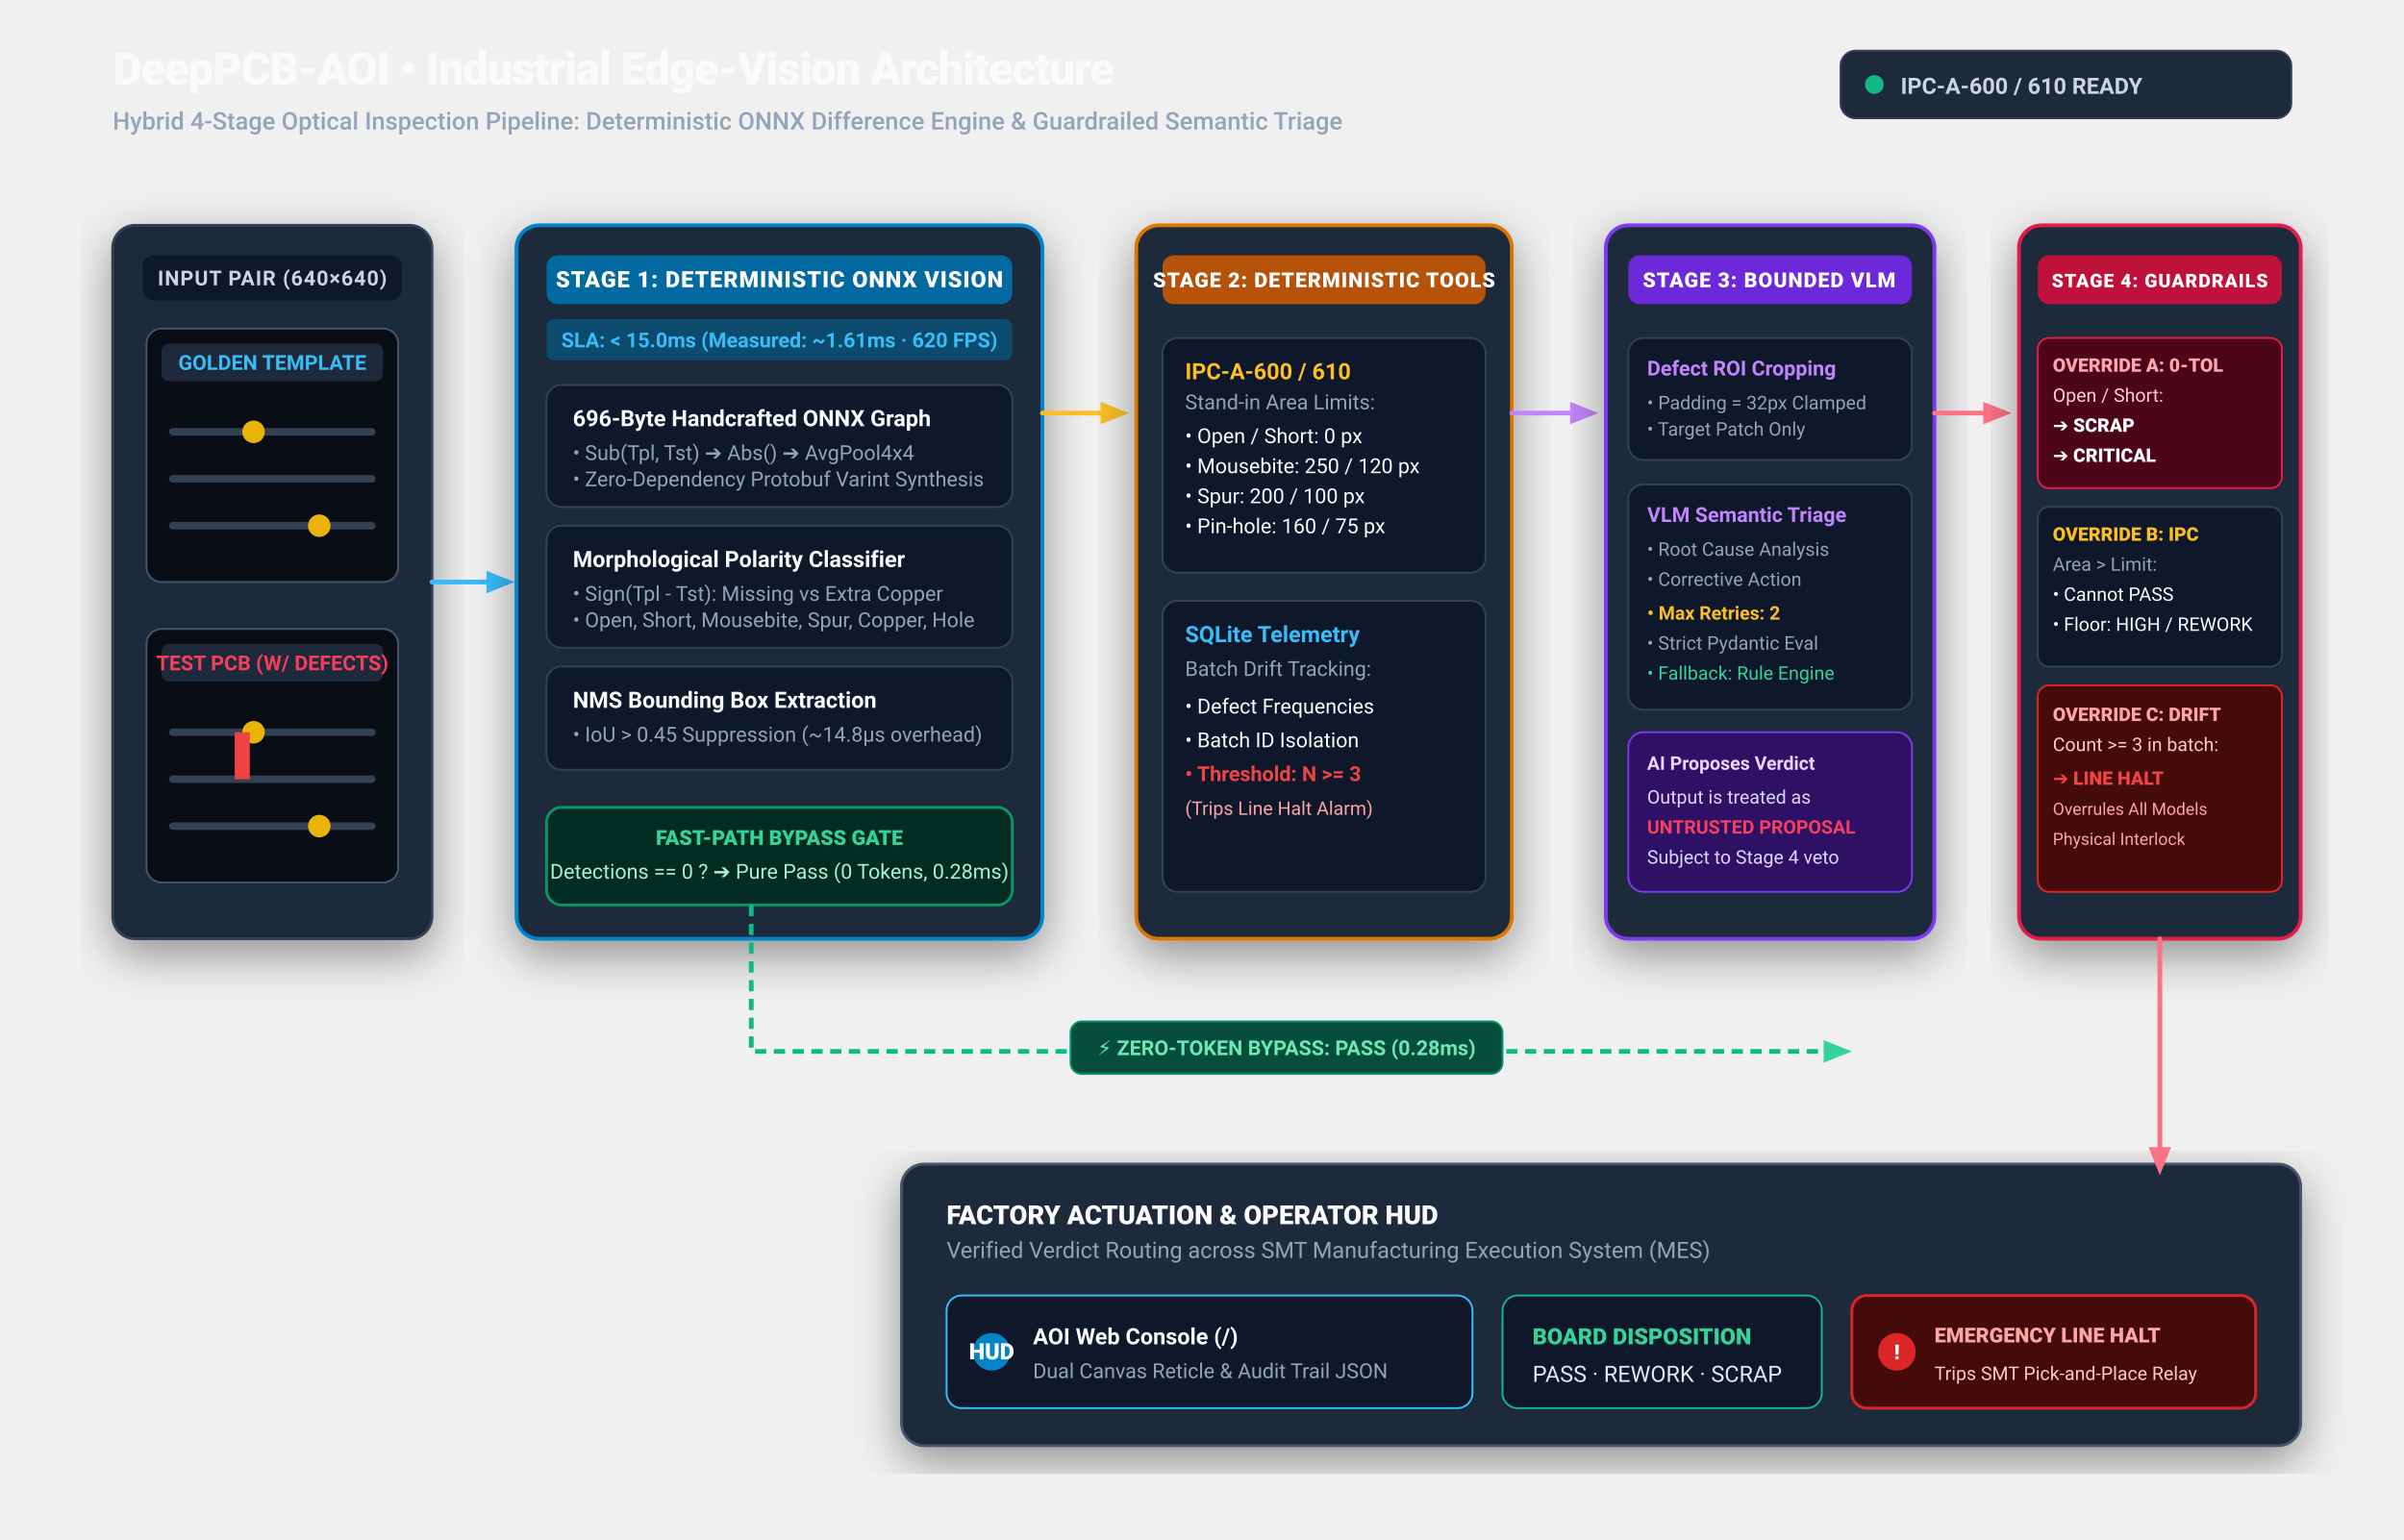
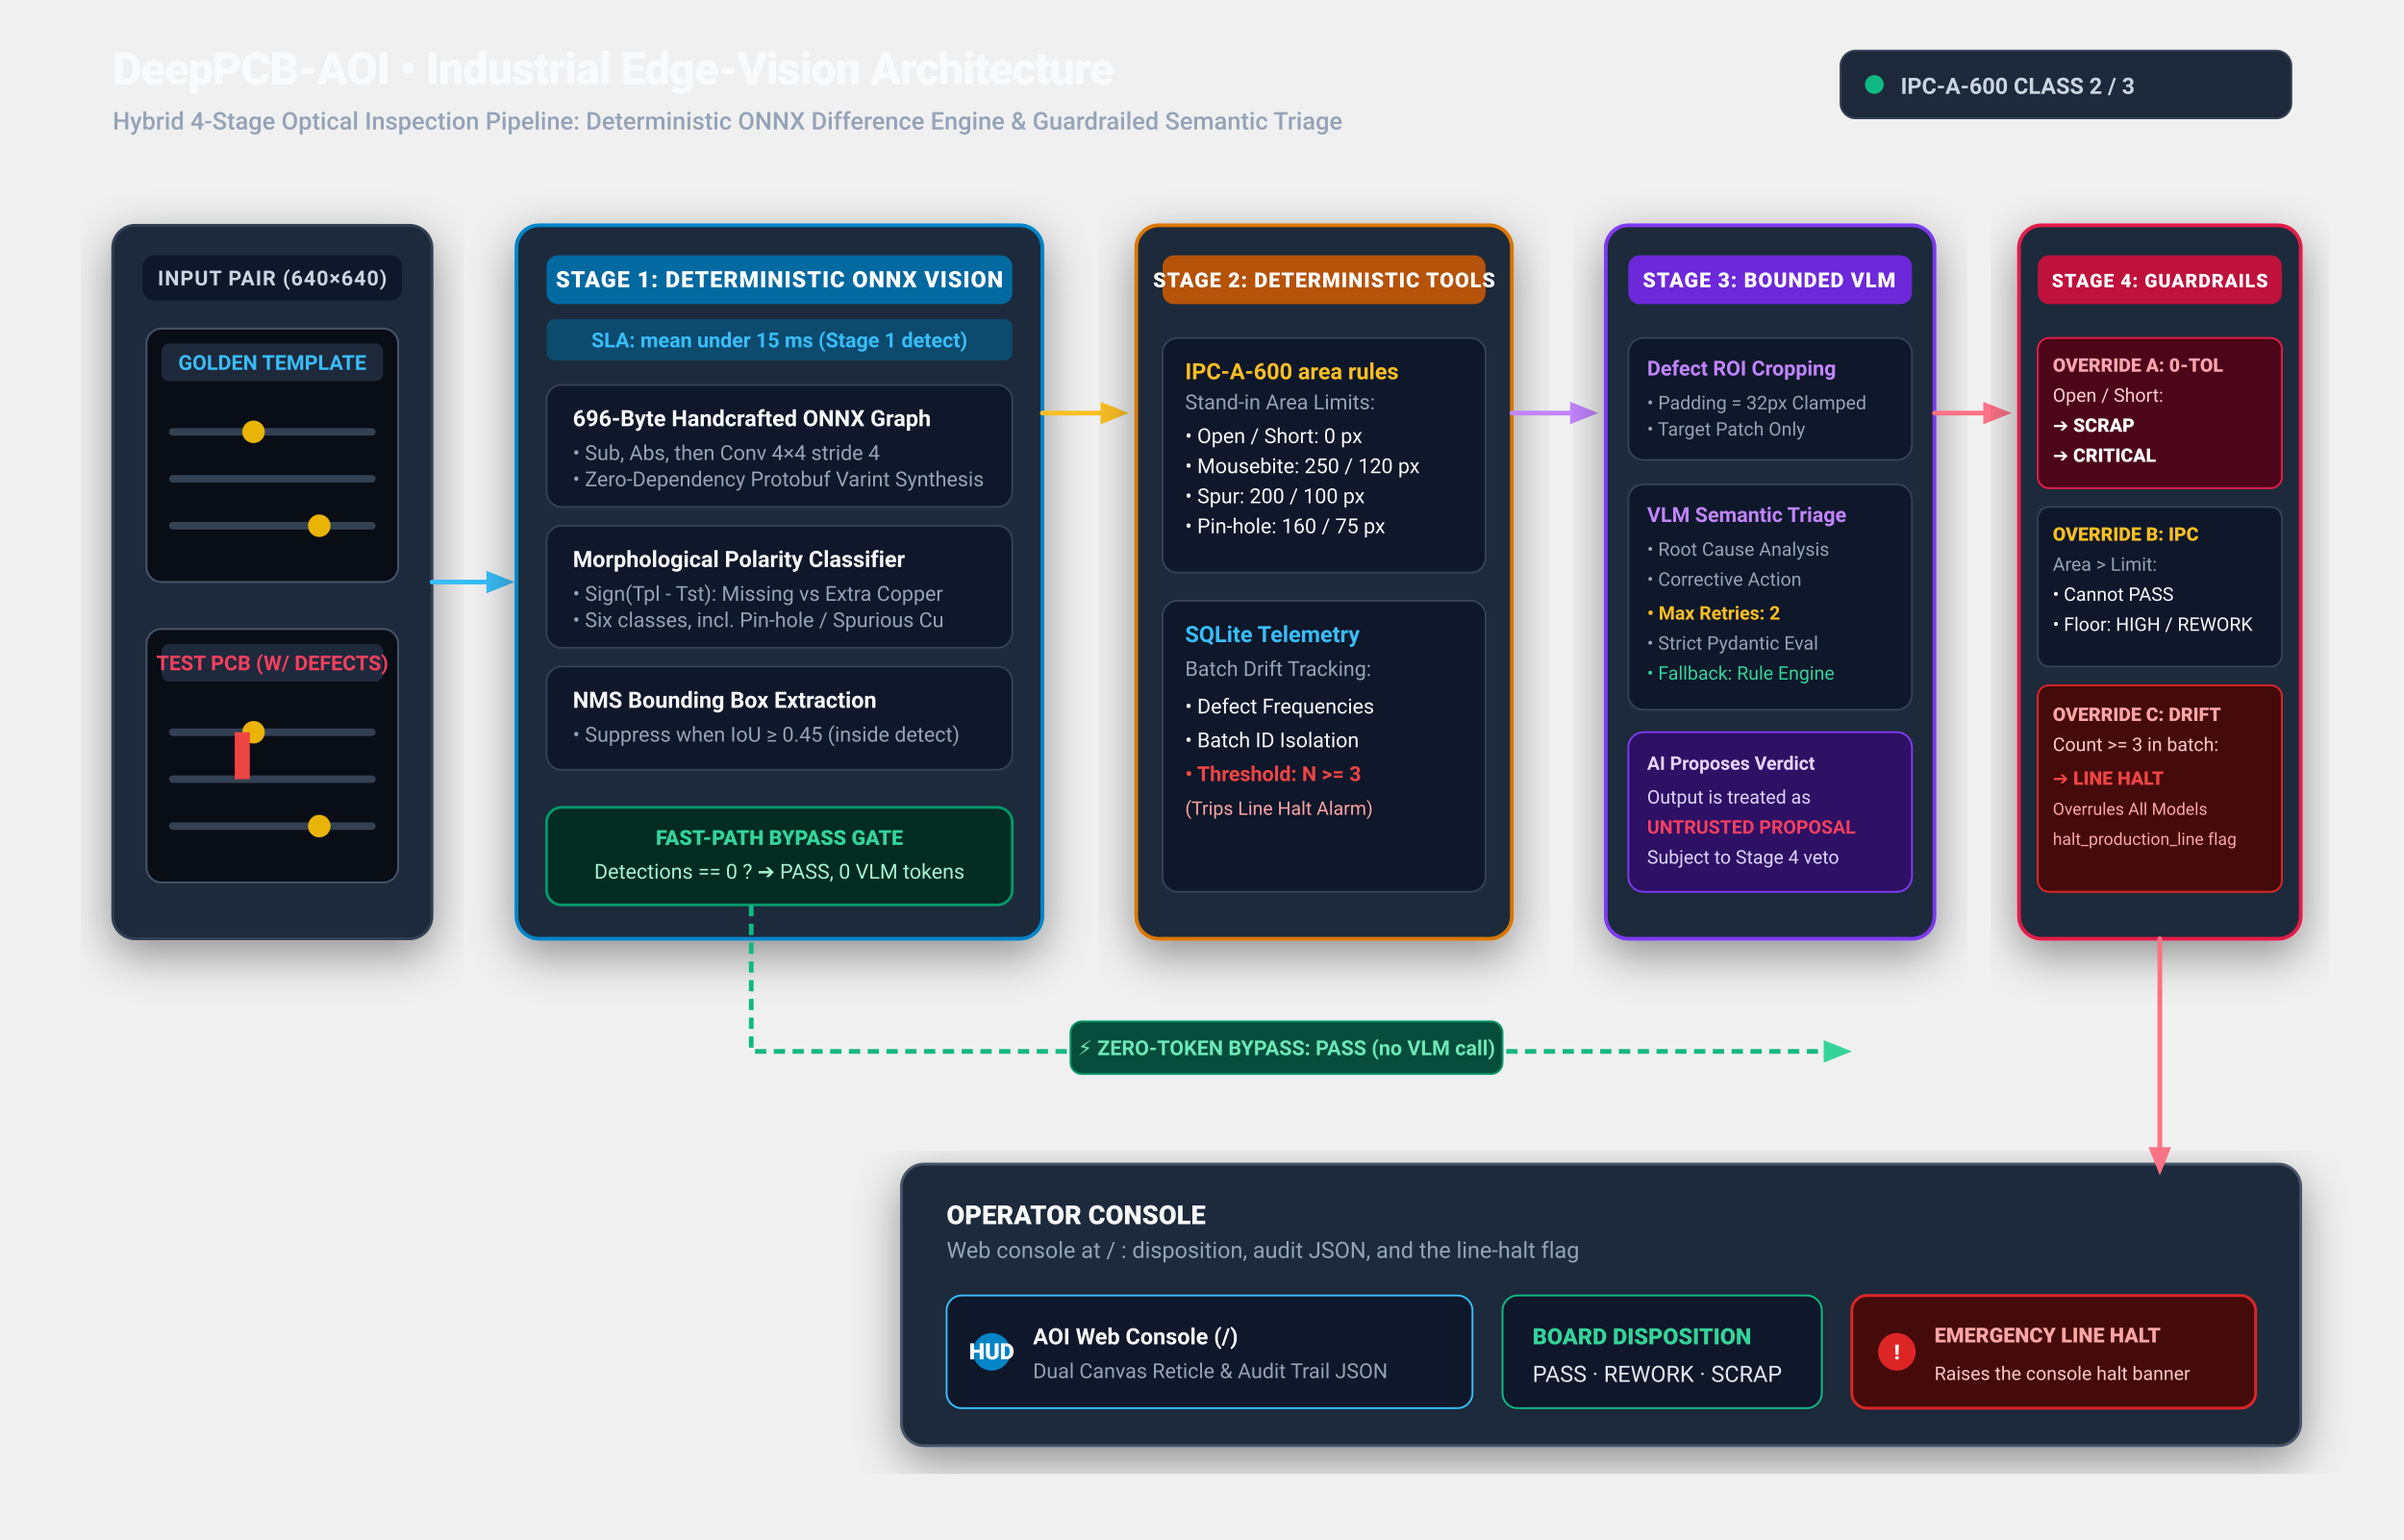
<svg xmlns="http://www.w3.org/2000/svg" viewBox="0 0 1280 820" width="100%" height="100%" style="background: #0f172a; font-family: -apple-system, BlinkMacSystemFont, 'Segoe UI', Roboto, Helvetica, Arial, sans-serif;">
  <defs>
    <linearGradient id="stage1-grad" x1="0%" y1="0%" x2="100%" y2="100%">
      <stop offset="0%" stop-color="#1e293b" />
      <stop offset="100%" stop-color="#0f172a" />
    </linearGradient>
    <linearGradient id="fastpath-grad" x1="0%" y1="0%" x2="100%" y2="0%">
      <stop offset="0%" stop-color="#059669" />
      <stop offset="100%" stop-color="#10b981" />
    </linearGradient>
    <linearGradient id="halt-grad" x1="0%" y1="0%" x2="100%" y2="0%">
      <stop offset="0%" stop-color="#dc2626" />
      <stop offset="100%" stop-color="#ef4444" />
    </linearGradient>
    <filter id="card-glow" x="-10%" y="-10%" width="120%" height="120%">
      <feDropShadow dx="0" dy="8" stdDeviation="12" flood-color="#000000" flood-opacity="0.4" />
    </filter>
    <marker id="arrow-blue" viewBox="0 0 10 10" refX="6" refY="5" markerWidth="6" markerHeight="6" orient="auto-start-reverse">
      <path d="M 0 1 L 10 5 L 0 9 z" fill="#38bdf8" />
    </marker>
    <marker id="arrow-green" viewBox="0 0 10 10" refX="6" refY="5" markerWidth="6" markerHeight="6" orient="auto-start-reverse">
      <path d="M 0 1 L 10 5 L 0 9 z" fill="#34d399" />
    </marker>
    <marker id="arrow-amber" viewBox="0 0 10 10" refX="6" refY="5" markerWidth="6" markerHeight="6" orient="auto-start-reverse">
      <path d="M 0 1 L 10 5 L 0 9 z" fill="#fbbf24" />
    </marker>
    <marker id="arrow-purple" viewBox="0 0 10 10" refX="6" refY="5" markerWidth="6" markerHeight="6" orient="auto-start-reverse">
      <path d="M 0 1 L 10 5 L 0 9 z" fill="#c084fc" />
    </marker>
    <marker id="arrow-rose" viewBox="0 0 10 10" refX="6" refY="5" markerWidth="6" markerHeight="6" orient="auto-start-reverse">
      <path d="M 0 1 L 10 5 L 0 9 z" fill="#fb7185" />
    </marker>
  </defs>
  <g transform="translate(60, 45)">
    <text x="0" y="0" fill="#f8fafc" font-size="24" font-weight="800" letter-spacing="-0.5">DeepPCB-AOI • Industrial Edge-Vision Architecture</text>
    <text x="0" y="24" fill="#94a3b8" font-size="13" font-weight="500">Hybrid 4-Stage Optical Inspection Pipeline: Deterministic ONNX Difference Engine &amp; Guardrailed Semantic Triage</text>
    <rect x="920" y="-18" width="240" height="36" rx="8" fill="#1e293b" stroke="#334155" stroke-width="1" />
    <circle cx="938" cy="0" r="5" fill="#10b981" />
-     <text x="952" y="5" fill="#cbd5e1" font-size="12" font-weight="600">IPC-A-600 / 610 READY</text>
+     <text x="952" y="5" fill="#cbd5e1" font-size="12" font-weight="600">IPC-A-600 CLASS 2 / 3</text>
  </g>
  <g transform="translate(60, 120)">
    <rect width="170" height="380" rx="12" fill="#1e293b" stroke="#334155" stroke-width="1.5" filter="url(#card-glow)" />
    <rect x="16" y="16" width="138" height="24" rx="6" fill="#0f172a" />
    <text x="85" y="32" fill="#cbd5e1" font-size="11" font-weight="700" text-anchor="middle" letter-spacing="0.5">INPUT PAIR (640×640)</text>
    <rect x="18" y="55" width="134" height="135" rx="8" fill="#090d16" stroke="#475569" stroke-width="1" />
    <rect x="26" y="63" width="118" height="20" rx="4" fill="#1e293b" />
    <text x="85" y="77" fill="#38bdf8" font-size="11" font-weight="700" text-anchor="middle">GOLDEN TEMPLATE</text>
    <path d="M 32 110 H 138 M 32 135 H 138 M 32 160 H 138" stroke="#334155" stroke-width="4" stroke-linecap="round" />
    <circle cx="75" cy="110" r="6" fill="#eab308" />
    <circle cx="110" cy="160" r="6" fill="#eab308" />
    <rect x="18" y="215" width="134" height="135" rx="8" fill="#090d16" stroke="#475569" stroke-width="1" />
    <rect x="26" y="223" width="118" height="20" rx="4" fill="#1e293b" />
    <text x="85" y="237" fill="#f43f5e" font-size="11" font-weight="700" text-anchor="middle">TEST PCB (W/ DEFECTS)</text>
    <path d="M 32 270 H 138 M 32 295 H 138 M 32 320 H 138" stroke="#334155" stroke-width="4" stroke-linecap="round" />
    <circle cx="75" cy="270" r="6" fill="#eab308" />
    <rect x="65" y="270" width="8" height="25" fill="#ef4444" />
    <circle cx="110" cy="320" r="6" fill="#eab308" />
  </g>
  <path d="M 230 310 L 268 310" stroke="#38bdf8" stroke-width="2.5" stroke-linecap="round" marker-end="url(#arrow-blue)" />
  <g transform="translate(275, 120)">
    <rect width="280" height="380" rx="12" fill="#1e293b" stroke="#0284c7" stroke-width="2" filter="url(#card-glow)" />
    <rect x="16" y="16" width="248" height="26" rx="6" fill="#0369a1" />
    <text x="140" y="33" fill="#ffffff" font-size="12" font-weight="800" text-anchor="middle" letter-spacing="0.5">STAGE 1: DETERMINISTIC ONNX VISION</text>
    <rect x="16" y="50" width="248" height="22" rx="4" fill="#0c4a6e" />
-     <text x="140" y="65" fill="#38bdf8" font-size="11" font-weight="700" text-anchor="middle">SLA: &lt; 15.0ms (Measured: ~1.61ms · 620 FPS)</text>
+     <text x="140" y="65" fill="#38bdf8" font-size="11" font-weight="700" text-anchor="middle">SLA: mean under 15 ms (Stage 1 detect)</text>
    <g transform="translate(16, 85)">
      <rect width="248" height="65" rx="8" fill="#0f172a" stroke="#334155" stroke-width="1" />
      <text x="14" y="22" fill="#f8fafc" font-size="12" font-weight="700">696-Byte Handcrafted ONNX Graph</text>
-       <text x="14" y="40" fill="#94a3b8" font-size="11">• Sub(Tpl, Tst) ➔ Abs() ➔ AvgPool4x4</text>
+       <text x="14" y="40" fill="#94a3b8" font-size="11">• Sub, Abs, then Conv 4×4 stride 4</text>
      <text x="14" y="54" fill="#94a3b8" font-size="11">• Zero-Dependency Protobuf Varint Synthesis</text>
      <rect y="75" width="248" height="65" rx="8" fill="#0f172a" stroke="#334155" stroke-width="1" />
      <text x="14" y="97" fill="#f8fafc" font-size="12" font-weight="700">Morphological Polarity Classifier</text>
      <text x="14" y="115" fill="#94a3b8" font-size="11">• Sign(Tpl - Tst): Missing vs Extra Copper</text>
-       <text x="14" y="129" fill="#94a3b8" font-size="11">• Open, Short, Mousebite, Spur, Copper, Hole</text>
+       <text x="14" y="129" fill="#94a3b8" font-size="11">• Six classes, incl. Pin-hole / Spurious Cu</text>
      <rect y="150" width="248" height="55" rx="8" fill="#0f172a" stroke="#334155" stroke-width="1" />
      <text x="14" y="172" fill="#f8fafc" font-size="12" font-weight="700">NMS Bounding Box Extraction</text>
-       <text x="14" y="190" fill="#94a3b8" font-size="11">• IoU &gt; 0.45 Suppression (~14.8µs overhead)</text>
+       <text x="14" y="190" fill="#94a3b8" font-size="11">• Suppress when IoU ≥ 0.45 (inside detect)</text>
    </g>
    <rect x="16" y="310" width="248" height="52" rx="8" fill="#022c22" stroke="#059669" stroke-width="1.5" />
    <text x="140" y="330" fill="#34d399" font-size="11" font-weight="800" text-anchor="middle">FAST-PATH BYPASS GATE</text>
-     <text x="140" y="348" fill="#a7f3d0" font-size="11" text-anchor="middle">Detections == 0 ? ➔ Pure Pass (0 Tokens, 0.28ms)</text>
+     <text x="140" y="348" fill="#a7f3d0" font-size="11" text-anchor="middle">Detections == 0 ? ➔ PASS, 0 VLM tokens</text>
  </g>
  <path d="M 400 482 L 400 560 L 980 560" fill="none" stroke="#10b981" stroke-width="2.5" stroke-dasharray="6 4" marker-end="url(#arrow-green)" />
  <rect x="570" y="544" width="230" height="28" rx="6" fill="#064e3b" stroke="#059669" stroke-width="1" />
-   <text x="685" y="562" fill="#6ee7b7" font-size="11" font-weight="700" text-anchor="middle">⚡ ZERO-TOKEN BYPASS: PASS (0.28ms)</text>
+   <text x="685" y="562" fill="#6ee7b7" font-size="11" font-weight="700" text-anchor="middle">⚡ ZERO-TOKEN BYPASS: PASS (no VLM call)</text>
  <path d="M 555 220 L 595 220" stroke="#fbbf24" stroke-width="2.5" stroke-linecap="round" marker-end="url(#arrow-amber)" />
  <g transform="translate(605, 120)">
    <rect width="200" height="380" rx="12" fill="#1e293b" stroke="#d97706" stroke-width="2" filter="url(#card-glow)" />
    <rect x="14" y="16" width="172" height="26" rx="6" fill="#b45309" />
    <text x="100" y="33" fill="#ffffff" font-size="11" font-weight="800" text-anchor="middle" letter-spacing="0.5">STAGE 2: DETERMINISTIC TOOLS</text>
    <g transform="translate(14, 60)">
      <rect width="172" height="125" rx="8" fill="#0f172a" stroke="#334155" stroke-width="1" />
-       <text x="12" y="22" fill="#fbbf24" font-size="12" font-weight="700">IPC-A-600 / 610</text>
+       <text x="12" y="22" fill="#fbbf24" font-size="12" font-weight="700">IPC-A-600 area rules</text>
      <text x="12" y="38" fill="#94a3b8" font-size="11">Stand-in Area Limits:</text>
      <text x="12" y="56" fill="#f8fafc" font-size="11">• Open / Short: 0 px</text>
      <text x="12" y="72" fill="#f8fafc" font-size="11">• Mousebite: 250 / 120 px</text>
      <text x="12" y="88" fill="#f8fafc" font-size="11">• Spur: 200 / 100 px</text>
      <text x="12" y="104" fill="#f8fafc" font-size="11">• Pin-hole: 160 / 75 px</text>
      <rect y="140" width="172" height="155" rx="8" fill="#0f172a" stroke="#334155" stroke-width="1" />
      <text x="12" y="162" fill="#38bdf8" font-size="12" font-weight="700">SQLite Telemetry</text>
      <text x="12" y="180" fill="#94a3b8" font-size="11">Batch Drift Tracking:</text>
      <text x="12" y="200" fill="#f8fafc" font-size="11">• Defect Frequencies</text>
      <text x="12" y="218" fill="#f8fafc" font-size="11">• Batch ID Isolation</text>
      <text x="12" y="236" fill="#ef4444" font-size="11" font-weight="700">• Threshold: N &gt;= 3</text>
      <text x="12" y="254" fill="#fca5a5" font-size="10">(Trips Line Halt Alarm)</text>
    </g>
  </g>
  <path d="M 805 220 L 845 220" stroke="#c084fc" stroke-width="2.5" stroke-linecap="round" marker-end="url(#arrow-purple)" />
  <g transform="translate(855, 120)">
    <rect width="175" height="380" rx="12" fill="#1e293b" stroke="#7c3aed" stroke-width="2" filter="url(#card-glow)" />
    <rect x="12" y="16" width="151" height="26" rx="6" fill="#6d28d9" />
    <text x="87" y="33" fill="#ffffff" font-size="11" font-weight="800" text-anchor="middle" letter-spacing="0.5">STAGE 3: BOUNDED VLM</text>
    <g transform="translate(12, 60)">
      <rect width="151" height="65" rx="8" fill="#0f172a" stroke="#334155" stroke-width="1" />
      <text x="10" y="20" fill="#c084fc" font-size="11" font-weight="700">Defect ROI Cropping</text>
      <text x="10" y="38" fill="#94a3b8" font-size="10">• Padding = 32px Clamped</text>
      <text x="10" y="52" fill="#94a3b8" font-size="10">• Target Patch Only</text>
      <rect y="78" width="151" height="120" rx="8" fill="#0f172a" stroke="#334155" stroke-width="1" />
      <text x="10" y="98" fill="#c084fc" font-size="11" font-weight="700">VLM Semantic Triage</text>
      <text x="10" y="116" fill="#94a3b8" font-size="10">• Root Cause Analysis</text>
      <text x="10" y="132" fill="#94a3b8" font-size="10">• Corrective Action</text>
      <text x="10" y="150" fill="#fbbf24" font-size="10" font-weight="700">• Max Retries: 2</text>
      <text x="10" y="166" fill="#94a3b8" font-size="10">• Strict Pydantic Eval</text>
      <text x="10" y="182" fill="#34d399" font-size="10">• Fallback: Rule Engine</text>
      <rect y="210" width="151" height="85" rx="8" fill="#2e1065" stroke="#7c3aed" stroke-width="1" />
      <text x="10" y="230" fill="#e9d5ff" font-size="10" font-weight="700">AI Proposes Verdict</text>
      <text x="10" y="248" fill="#ddd6fe" font-size="10">Output is treated as</text>
      <text x="10" y="264" fill="#f43f5e" font-size="10" font-weight="700">UNTRUSTED PROPOSAL</text>
      <text x="10" y="280" fill="#ddd6fe" font-size="10">Subject to Stage 4 veto</text>
    </g>
  </g>
  <path d="M 1030 220 L 1065 220" stroke="#fb7185" stroke-width="2.5" stroke-linecap="round" marker-end="url(#arrow-rose)" />
  <g transform="translate(1075, 120)">
    <rect width="150" height="380" rx="12" fill="#1e293b" stroke="#e11d48" stroke-width="2" filter="url(#card-glow)" />
    <rect x="10" y="16" width="130" height="26" rx="6" fill="#be123c" />
    <text x="75" y="33" fill="#ffffff" font-size="10" font-weight="800" text-anchor="middle" letter-spacing="0.5">STAGE 4: GUARDRAILS</text>
    <g transform="translate(10, 60)">
      <rect width="130" height="80" rx="6" fill="#4c0519" stroke="#e11d48" stroke-width="1" />
      <text x="8" y="18" fill="#fda4af" font-size="10" font-weight="800">OVERRIDE A: 0-TOL</text>
      <text x="8" y="34" fill="#fecdd3" font-size="10">Open / Short:</text>
      <text x="8" y="50" fill="#ffffff" font-size="10" font-weight="800">➔ SCRAP</text>
      <text x="8" y="66" fill="#ffffff" font-size="10" font-weight="800">➔ CRITICAL</text>
      <rect y="90" width="130" height="85" rx="6" fill="#0f172a" stroke="#334155" stroke-width="1" />
      <text x="8" y="108" fill="#fbbf24" font-size="10" font-weight="800">OVERRIDE B: IPC</text>
      <text x="8" y="124" fill="#94a3b8" font-size="10">Area &gt; Limit:</text>
      <text x="8" y="140" fill="#f8fafc" font-size="10">• Cannot PASS</text>
      <text x="8" y="156" fill="#f8fafc" font-size="10">• Floor: HIGH / REWORK</text>
      <rect y="185" width="130" height="110" rx="6" fill="#450a0a" stroke="#dc2626" stroke-width="1" />
      <text x="8" y="204" fill="#fca5a5" font-size="10" font-weight="800">OVERRIDE C: DRIFT</text>
      <text x="8" y="220" fill="#fecaca" font-size="10">Count &gt;= 3 in batch:</text>
      <text x="8" y="238" fill="#ef4444" font-size="10" font-weight="800">➔ LINE HALT</text>
      <text x="8" y="254" fill="#fca5a5" font-size="9">Overrules All Models</text>
-       <text x="8" y="270" fill="#fca5a5" font-size="9">Physical Interlock</text>
+       <text x="8" y="270" fill="#fca5a5" font-size="9">halt_production_line flag</text>
    </g>
  </g>
  <g transform="translate(480, 620)">
    <rect width="745" height="150" rx="12" fill="#1e293b" stroke="#475569" stroke-width="1.5" filter="url(#card-glow)" />
-     <text x="24" y="32" fill="#f8fafc" font-size="14" font-weight="800">FACTORY ACTUATION &amp; OPERATOR HUD</text>
-     <text x="24" y="50" fill="#94a3b8" font-size="12">Verified Verdict Routing across SMT Manufacturing Execution System (MES)</text>
+     <text x="24" y="32" fill="#f8fafc" font-size="14" font-weight="800">OPERATOR CONSOLE</text>
+     <text x="24" y="50" fill="#94a3b8" font-size="12">Web console at / : disposition, audit JSON, and the line-halt flag</text>
    <g transform="translate(24, 70)">
      <rect width="280" height="60" rx="8" fill="#0f172a" stroke="#38bdf8" stroke-width="1" />
      <circle cx="24" cy="30" r="10" fill="#0284c7" />
      <text x="24" y="34" fill="#ffffff" font-size="12" font-weight="800" text-anchor="middle">HUD</text>
      <text x="46" y="26" fill="#f8fafc" font-size="12" font-weight="700">AOI Web Console (/)</text>
      <text x="46" y="44" fill="#94a3b8" font-size="11">Dual Canvas Reticle &amp; Audit Trail JSON</text>
    </g>
    <g transform="translate(320, 70)">
      <rect width="170" height="60" rx="8" fill="#0f172a" stroke="#10b981" stroke-width="1" />
      <text x="16" y="26" fill="#34d399" font-size="12" font-weight="800">BOARD DISPOSITION</text>
      <text x="16" y="46" fill="#e2e8f0" font-size="12">PASS · REWORK · SCRAP</text>
    </g>
    <g transform="translate(506, 70)">
      <rect width="215" height="60" rx="8" fill="#450a0a" stroke="#dc2626" stroke-width="1.5" />
      <circle cx="24" cy="30" r="10" fill="#dc2626" />
      <text x="24" y="34" fill="#ffffff" font-size="11" font-weight="800" text-anchor="middle">!</text>
      <text x="44" y="25" fill="#fca5a5" font-size="11" font-weight="800">EMERGENCY LINE HALT</text>
-       <text x="44" y="45" fill="#fecaca" font-size="10">Trips SMT Pick-and-Place Relay</text>
+       <text x="44" y="45" fill="#fecaca" font-size="10">Raises the console halt banner</text>
    </g>
  </g>
  <path d="M 1150 500 L 1150 620" stroke="#fb7185" stroke-width="2.5" stroke-linecap="round" marker-end="url(#arrow-rose)" />
</svg>
